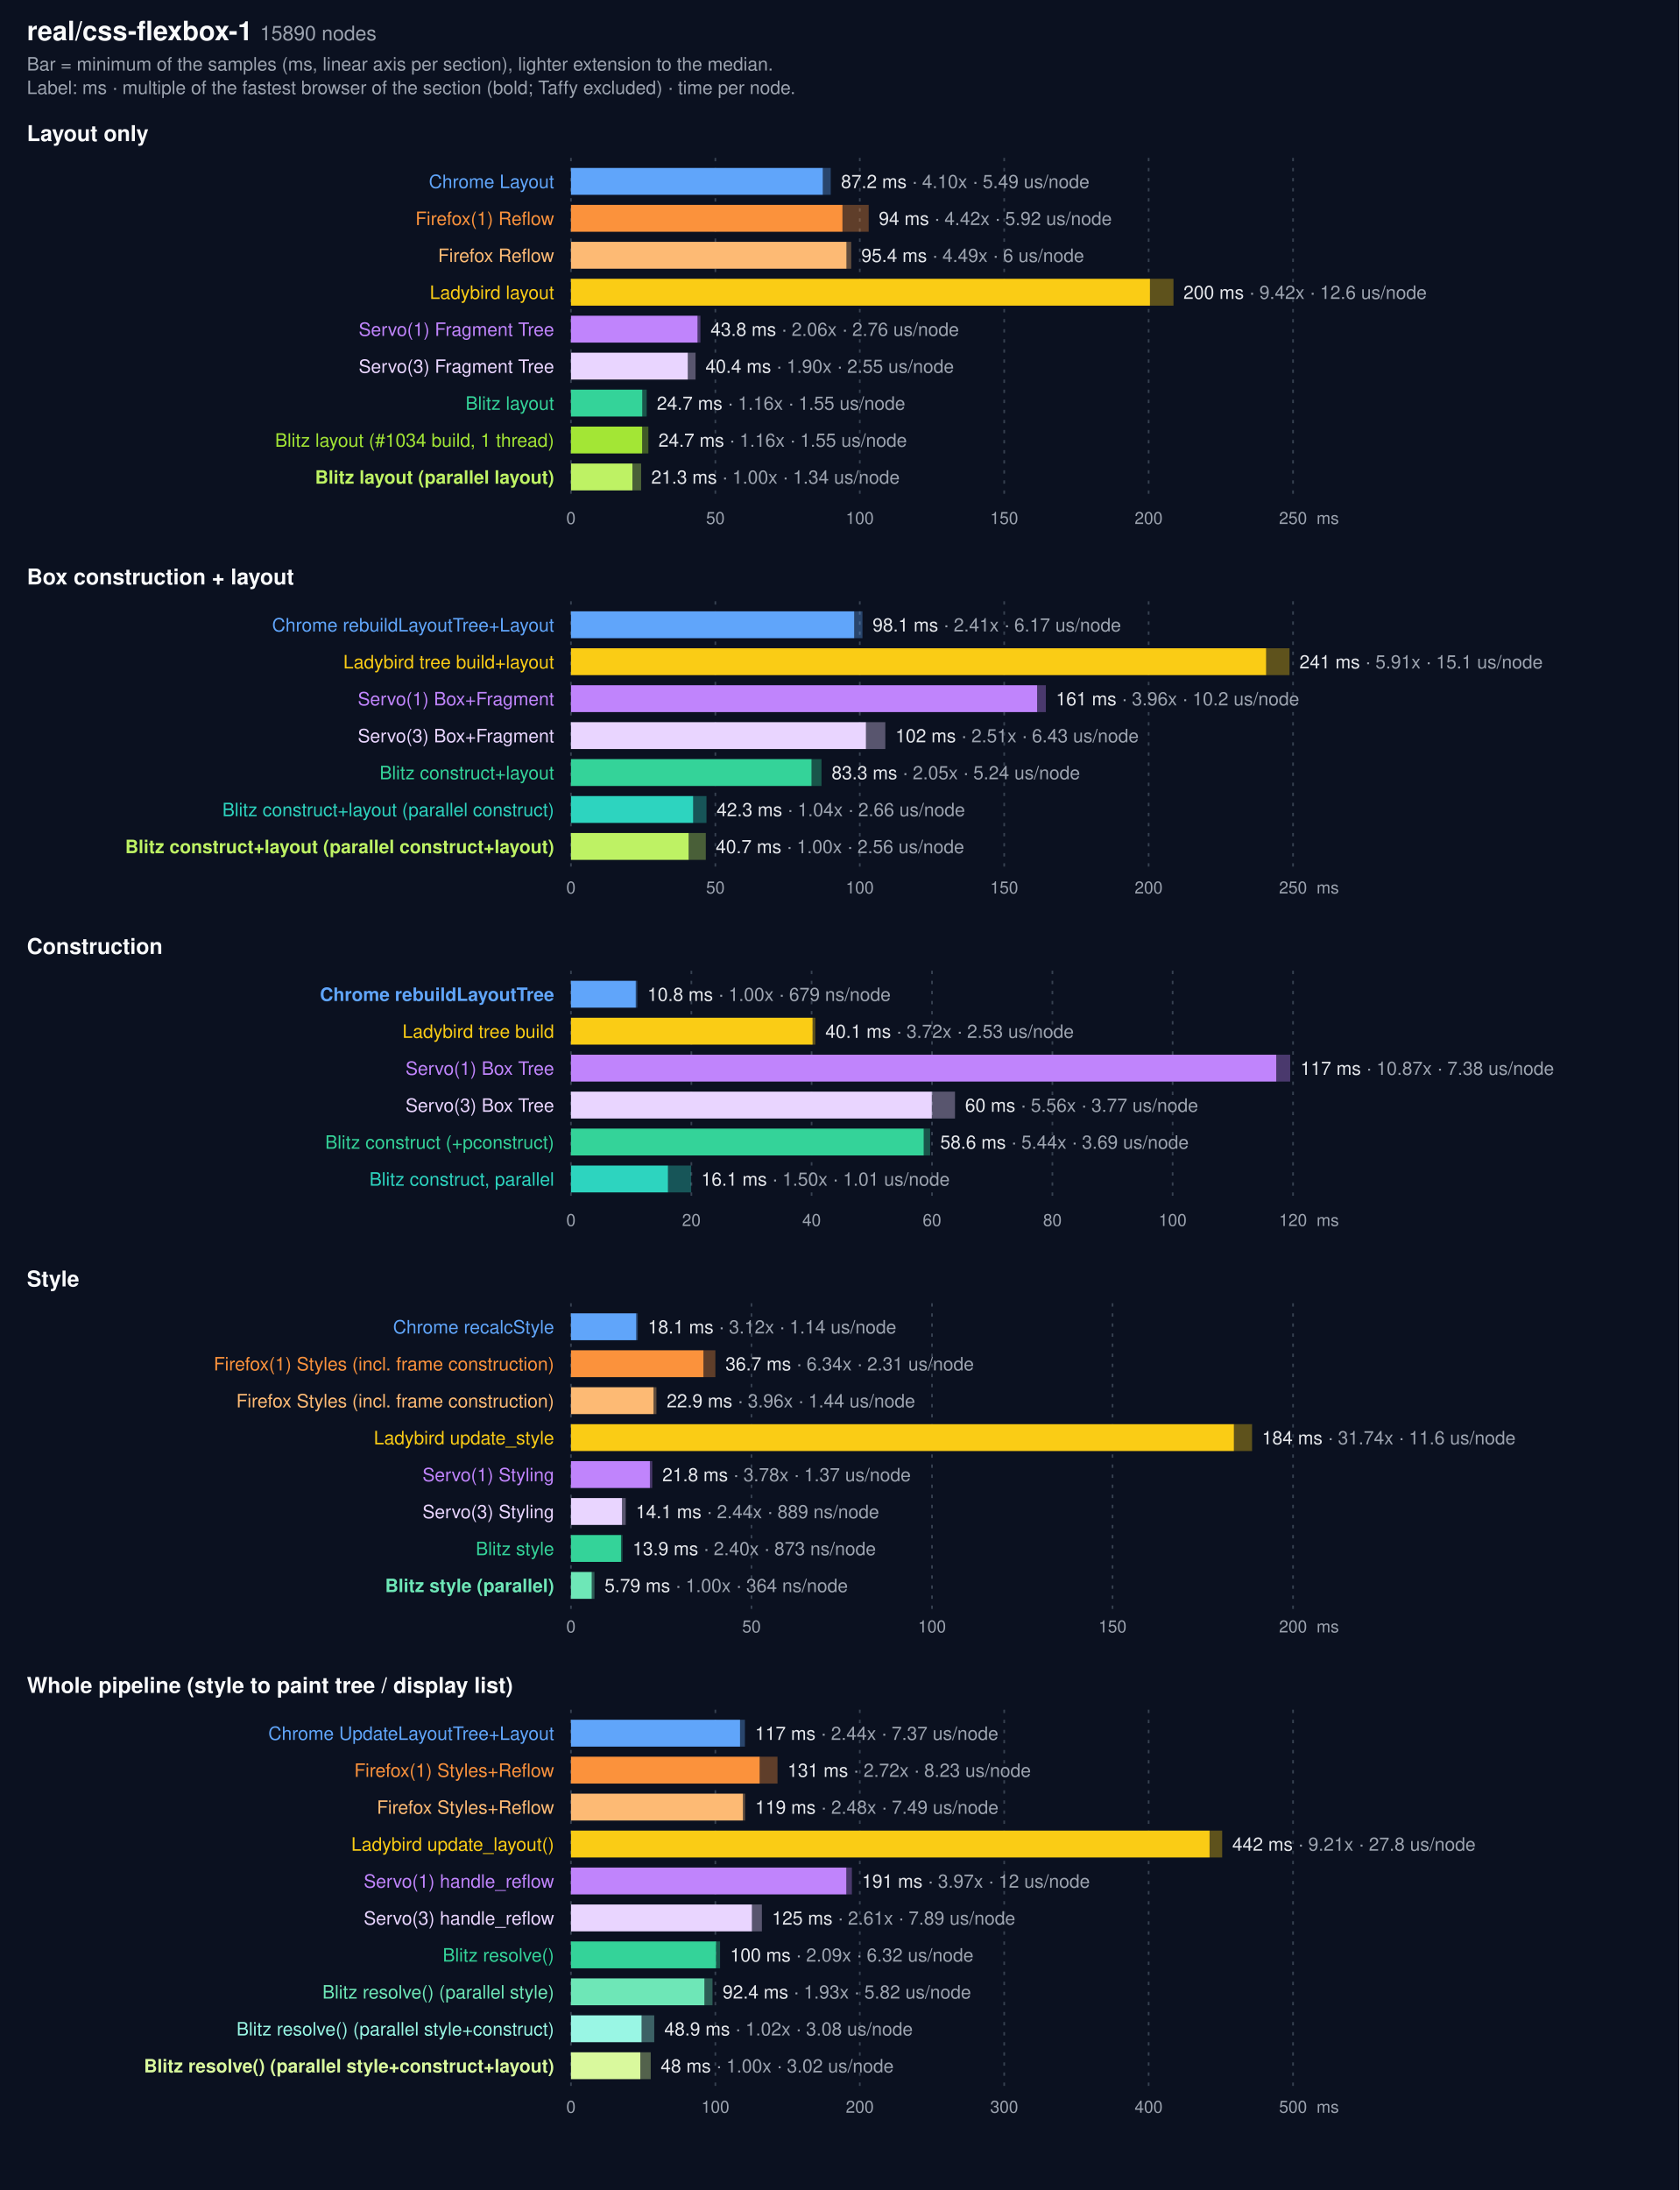
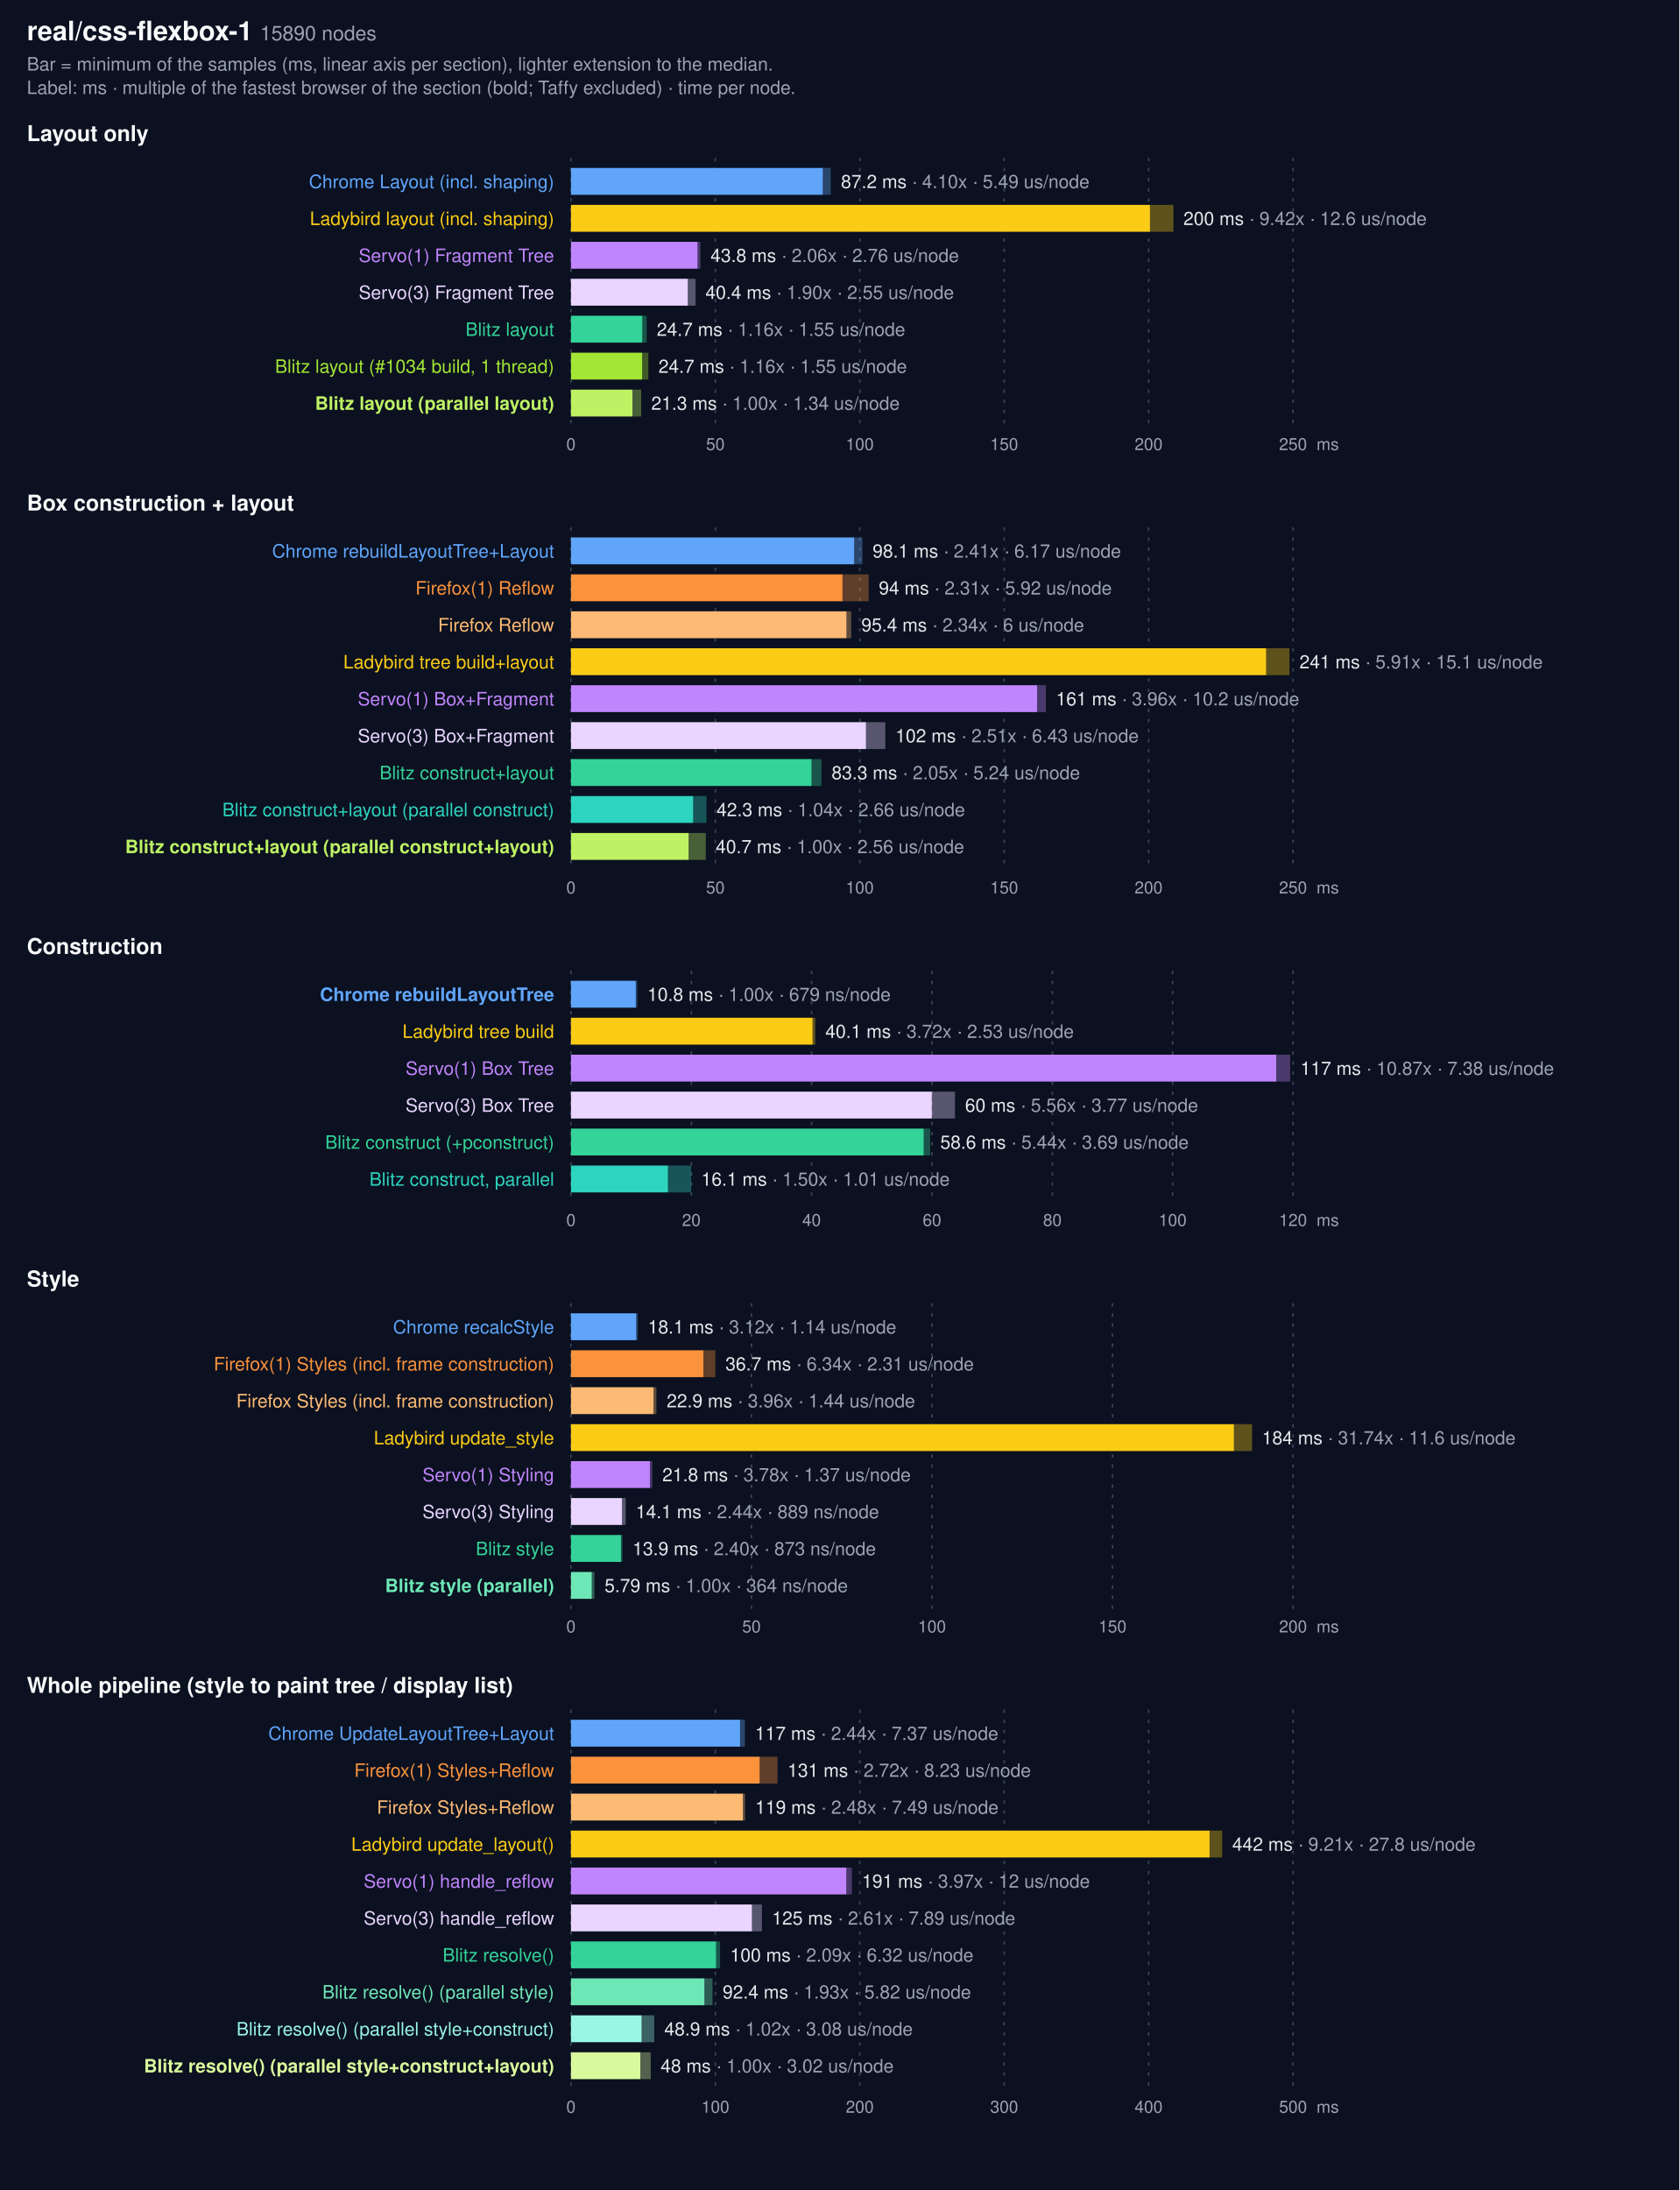
<svg xmlns="http://www.w3.org/2000/svg" width="1000" height="1304" viewBox="0 0 1000 1304" font-family="system-ui, -apple-system, Segoe UI, Helvetica, Arial, sans-serif">
  <rect width="1000" height="1304" fill="#0b1120" />
  <text x="16" y="24" fill="#f9fafb" font-size="16" font-weight="600">real/css-flexbox-1 <tspan fill="#9ca3af" font-size="12" font-weight="400">15890 nodes</tspan>
  </text>
  <text x="16" y="42" fill="#9ca3af" font-size="11">Bar = minimum of the samples (ms, linear axis per section), lighter extension to the median.</text>
  <text x="16" y="56" fill="#9ca3af" font-size="11">Label: ms · multiple of the fastest browser of the section (bold; Taffy excluded) · time per node.</text>
  <text x="16" y="84" fill="#f9fafb" font-size="13" font-weight="600">Layout only</text>
-   <line x1="340.0" x2="340.0" y1="94" y2="298" stroke="#374151" stroke-dasharray="2 4" />
-   <text x="340.0" y="312" fill="#9ca3af" font-size="10" text-anchor="middle">0</text>
-   <line x1="426.0" x2="426.0" y1="94" y2="298" stroke="#374151" stroke-dasharray="2 4" />
-   <text x="426.0" y="312" fill="#9ca3af" font-size="10" text-anchor="middle">50</text>
-   <line x1="512.0" x2="512.0" y1="94" y2="298" stroke="#374151" stroke-dasharray="2 4" />
-   <text x="512.0" y="312" fill="#9ca3af" font-size="10" text-anchor="middle">100</text>
-   <line x1="598.0" x2="598.0" y1="94" y2="298" stroke="#374151" stroke-dasharray="2 4" />
-   <text x="598.0" y="312" fill="#9ca3af" font-size="10" text-anchor="middle">150</text>
-   <line x1="684.0" x2="684.0" y1="94" y2="298" stroke="#374151" stroke-dasharray="2 4" />
-   <text x="684.0" y="312" fill="#9ca3af" font-size="10" text-anchor="middle">200</text>
-   <line x1="770.0" x2="770.0" y1="94" y2="298" stroke="#374151" stroke-dasharray="2 4" />
-   <text x="770.0" y="312" fill="#9ca3af" font-size="10" text-anchor="middle">250</text>
-   <text x="784" y="312" fill="#9ca3af" font-size="10">ms</text>
-   <text x="330" y="112" fill="#60a5fa" font-size="11" text-anchor="end">Chrome Layout</text>
+   <line x1="340.0" x2="340.0" y1="94" y2="254" stroke="#374151" stroke-dasharray="2 4" />
+   <text x="340.0" y="268" fill="#9ca3af" font-size="10" text-anchor="middle">0</text>
+   <line x1="426.0" x2="426.0" y1="94" y2="254" stroke="#374151" stroke-dasharray="2 4" />
+   <text x="426.0" y="268" fill="#9ca3af" font-size="10" text-anchor="middle">50</text>
+   <line x1="512.0" x2="512.0" y1="94" y2="254" stroke="#374151" stroke-dasharray="2 4" />
+   <text x="512.0" y="268" fill="#9ca3af" font-size="10" text-anchor="middle">100</text>
+   <line x1="598.0" x2="598.0" y1="94" y2="254" stroke="#374151" stroke-dasharray="2 4" />
+   <text x="598.0" y="268" fill="#9ca3af" font-size="10" text-anchor="middle">150</text>
+   <line x1="684.0" x2="684.0" y1="94" y2="254" stroke="#374151" stroke-dasharray="2 4" />
+   <text x="684.0" y="268" fill="#9ca3af" font-size="10" text-anchor="middle">200</text>
+   <line x1="770.0" x2="770.0" y1="94" y2="254" stroke="#374151" stroke-dasharray="2 4" />
+   <text x="770.0" y="268" fill="#9ca3af" font-size="10" text-anchor="middle">250</text>
+   <text x="784" y="268" fill="#9ca3af" font-size="10">ms</text>
+   <text x="330" y="112" fill="#60a5fa" font-size="11" text-anchor="end">Chrome Layout (incl. shaping)</text>
  <rect x="340" y="100" width="150.0" height="16" fill="#60a5fa" />
  <rect x="490.0" y="100" width="4.7" height="16" fill="#60a5fa" opacity="0.35" />
  <text x="500.8" y="112" fill="#e5e7eb" font-size="11">87.2 ms <tspan fill="#9ca3af">· 4.10x · 5.49 us/node</tspan>
  </text>
-   <text x="330" y="134" fill="#fb923c" font-size="11" text-anchor="end">Firefox(1) Reflow</text>
-   <rect x="340" y="122" width="161.7" height="16" fill="#fb923c" />
-   <rect x="501.7" y="122" width="15.6" height="16" fill="#fb923c" opacity="0.35" />
-   <text x="523.3" y="134" fill="#e5e7eb" font-size="11">94 ms <tspan fill="#9ca3af">· 4.42x · 5.92 us/node</tspan>
-   </text>
-   <text x="330" y="156" fill="#fdba74" font-size="11" text-anchor="end">Firefox Reflow</text>
-   <rect x="340" y="144" width="164.1" height="16" fill="#fdba74" />
-   <rect x="504.1" y="144" width="2.8" height="16" fill="#fdba74" opacity="0.35" />
-   <text x="512.9" y="156" fill="#e5e7eb" font-size="11">95.4 ms <tspan fill="#9ca3af">· 4.49x · 6 us/node</tspan>
-   </text>
-   <text x="330" y="178" fill="#facc15" font-size="11" text-anchor="end">Ladybird layout</text>
-   <rect x="340" y="166" width="344.8" height="16" fill="#facc15" />
-   <rect x="684.8" y="166" width="14.0" height="16" fill="#facc15" opacity="0.35" />
-   <text x="704.7" y="178" fill="#e5e7eb" font-size="11">200 ms <tspan fill="#9ca3af">· 9.42x · 12.6 us/node</tspan>
-   </text>
-   <text x="330" y="200" fill="#c084fc" font-size="11" text-anchor="end">Servo(1) Fragment Tree</text>
-   <rect x="340" y="188" width="75.4" height="16" fill="#c084fc" />
-   <rect x="415.4" y="188" width="1.7" height="16" fill="#c084fc" opacity="0.35" />
-   <text x="423.1" y="200" fill="#e5e7eb" font-size="11">43.8 ms <tspan fill="#9ca3af">· 2.06x · 2.76 us/node</tspan>
-   </text>
-   <text x="330" y="222" fill="#e9d5ff" font-size="11" text-anchor="end">Servo(3) Fragment Tree</text>
-   <rect x="340" y="210" width="69.6" height="16" fill="#e9d5ff" />
-   <rect x="409.6" y="210" width="4.6" height="16" fill="#e9d5ff" opacity="0.35" />
-   <text x="420.1" y="222" fill="#e5e7eb" font-size="11">40.4 ms <tspan fill="#9ca3af">· 1.90x · 2.55 us/node</tspan>
-   </text>
-   <text x="330" y="244" fill="#34d399" font-size="11" text-anchor="end">Blitz layout</text>
-   <rect x="340" y="232" width="42.5" height="16" fill="#34d399" />
-   <rect x="382.5" y="232" width="2.6" height="16" fill="#34d399" opacity="0.35" />
-   <text x="391.1" y="244" fill="#e5e7eb" font-size="11">24.7 ms <tspan fill="#9ca3af">· 1.16x · 1.55 us/node</tspan>
-   </text>
-   <text x="330" y="266" fill="#a3e635" font-size="11" text-anchor="end">Blitz layout (#1034 build, 1 thread)</text>
-   <rect x="340" y="254" width="42.4" height="16" fill="#a3e635" />
-   <rect x="382.4" y="254" width="3.7" height="16" fill="#a3e635" opacity="0.35" />
-   <text x="392.1" y="266" fill="#e5e7eb" font-size="11">24.7 ms <tspan fill="#9ca3af">· 1.16x · 1.55 us/node</tspan>
-   </text>
-   <text x="330" y="288" fill="#bef264" font-size="11" text-anchor="end" font-weight="700">Blitz layout (parallel layout)</text>
-   <rect x="340" y="276" width="36.6" height="16" fill="#bef264" />
-   <rect x="376.6" y="276" width="5.2" height="16" fill="#bef264" opacity="0.35" />
-   <text x="387.8" y="288" fill="#e5e7eb" font-size="11">21.3 ms <tspan fill="#9ca3af">· 1.00x · 1.34 us/node</tspan>
-   </text>
-   <text x="16" y="348" fill="#f9fafb" font-size="13" font-weight="600">Box construction + layout</text>
-   <line x1="340.0" x2="340.0" y1="358" y2="518" stroke="#374151" stroke-dasharray="2 4" />
+   <text x="330" y="134" fill="#facc15" font-size="11" text-anchor="end">Ladybird layout (incl. shaping)</text>
+   <rect x="340" y="122" width="344.8" height="16" fill="#facc15" />
+   <rect x="684.8" y="122" width="14.0" height="16" fill="#facc15" opacity="0.35" />
+   <text x="704.7" y="134" fill="#e5e7eb" font-size="11">200 ms <tspan fill="#9ca3af">· 9.42x · 12.6 us/node</tspan>
+   </text>
+   <text x="330" y="156" fill="#c084fc" font-size="11" text-anchor="end">Servo(1) Fragment Tree</text>
+   <rect x="340" y="144" width="75.4" height="16" fill="#c084fc" />
+   <rect x="415.4" y="144" width="1.7" height="16" fill="#c084fc" opacity="0.35" />
+   <text x="423.1" y="156" fill="#e5e7eb" font-size="11">43.8 ms <tspan fill="#9ca3af">· 2.06x · 2.76 us/node</tspan>
+   </text>
+   <text x="330" y="178" fill="#e9d5ff" font-size="11" text-anchor="end">Servo(3) Fragment Tree</text>
+   <rect x="340" y="166" width="69.6" height="16" fill="#e9d5ff" />
+   <rect x="409.6" y="166" width="4.6" height="16" fill="#e9d5ff" opacity="0.35" />
+   <text x="420.1" y="178" fill="#e5e7eb" font-size="11">40.4 ms <tspan fill="#9ca3af">· 1.90x · 2.55 us/node</tspan>
+   </text>
+   <text x="330" y="200" fill="#34d399" font-size="11" text-anchor="end">Blitz layout</text>
+   <rect x="340" y="188" width="42.5" height="16" fill="#34d399" />
+   <rect x="382.5" y="188" width="2.6" height="16" fill="#34d399" opacity="0.35" />
+   <text x="391.1" y="200" fill="#e5e7eb" font-size="11">24.7 ms <tspan fill="#9ca3af">· 1.16x · 1.55 us/node</tspan>
+   </text>
+   <text x="330" y="222" fill="#a3e635" font-size="11" text-anchor="end">Blitz layout (#1034 build, 1 thread)</text>
+   <rect x="340" y="210" width="42.4" height="16" fill="#a3e635" />
+   <rect x="382.4" y="210" width="3.7" height="16" fill="#a3e635" opacity="0.35" />
+   <text x="392.1" y="222" fill="#e5e7eb" font-size="11">24.7 ms <tspan fill="#9ca3af">· 1.16x · 1.55 us/node</tspan>
+   </text>
+   <text x="330" y="244" fill="#bef264" font-size="11" text-anchor="end" font-weight="700">Blitz layout (parallel layout)</text>
+   <rect x="340" y="232" width="36.6" height="16" fill="#bef264" />
+   <rect x="376.6" y="232" width="5.2" height="16" fill="#bef264" opacity="0.35" />
+   <text x="387.8" y="244" fill="#e5e7eb" font-size="11">21.3 ms <tspan fill="#9ca3af">· 1.00x · 1.34 us/node</tspan>
+   </text>
+   <text x="16" y="304" fill="#f9fafb" font-size="13" font-weight="600">Box construction + layout</text>
+   <line x1="340.0" x2="340.0" y1="314" y2="518" stroke="#374151" stroke-dasharray="2 4" />
  <text x="340.0" y="532" fill="#9ca3af" font-size="10" text-anchor="middle">0</text>
-   <line x1="426.0" x2="426.0" y1="358" y2="518" stroke="#374151" stroke-dasharray="2 4" />
+   <line x1="426.0" x2="426.0" y1="314" y2="518" stroke="#374151" stroke-dasharray="2 4" />
  <text x="426.0" y="532" fill="#9ca3af" font-size="10" text-anchor="middle">50</text>
-   <line x1="512.0" x2="512.0" y1="358" y2="518" stroke="#374151" stroke-dasharray="2 4" />
+   <line x1="512.0" x2="512.0" y1="314" y2="518" stroke="#374151" stroke-dasharray="2 4" />
  <text x="512.0" y="532" fill="#9ca3af" font-size="10" text-anchor="middle">100</text>
-   <line x1="598.0" x2="598.0" y1="358" y2="518" stroke="#374151" stroke-dasharray="2 4" />
+   <line x1="598.0" x2="598.0" y1="314" y2="518" stroke="#374151" stroke-dasharray="2 4" />
  <text x="598.0" y="532" fill="#9ca3af" font-size="10" text-anchor="middle">150</text>
-   <line x1="684.0" x2="684.0" y1="358" y2="518" stroke="#374151" stroke-dasharray="2 4" />
+   <line x1="684.0" x2="684.0" y1="314" y2="518" stroke="#374151" stroke-dasharray="2 4" />
  <text x="684.0" y="532" fill="#9ca3af" font-size="10" text-anchor="middle">200</text>
-   <line x1="770.0" x2="770.0" y1="358" y2="518" stroke="#374151" stroke-dasharray="2 4" />
+   <line x1="770.0" x2="770.0" y1="314" y2="518" stroke="#374151" stroke-dasharray="2 4" />
  <text x="770.0" y="532" fill="#9ca3af" font-size="10" text-anchor="middle">250</text>
  <text x="784" y="532" fill="#9ca3af" font-size="10">ms</text>
-   <text x="330" y="376" fill="#60a5fa" font-size="11" text-anchor="end">Chrome rebuildLayoutTree+Layout</text>
-   <rect x="340" y="364" width="168.7" height="16" fill="#60a5fa" />
-   <rect x="508.7" y="364" width="4.9" height="16" fill="#60a5fa" opacity="0.35" />
-   <text x="519.6" y="376" fill="#e5e7eb" font-size="11">98.1 ms <tspan fill="#9ca3af">· 2.41x · 6.17 us/node</tspan>
+   <text x="330" y="332" fill="#60a5fa" font-size="11" text-anchor="end">Chrome rebuildLayoutTree+Layout</text>
+   <rect x="340" y="320" width="168.7" height="16" fill="#60a5fa" />
+   <rect x="508.7" y="320" width="4.9" height="16" fill="#60a5fa" opacity="0.35" />
+   <text x="519.6" y="332" fill="#e5e7eb" font-size="11">98.1 ms <tspan fill="#9ca3af">· 2.41x · 6.17 us/node</tspan>
+   </text>
+   <text x="330" y="354" fill="#fb923c" font-size="11" text-anchor="end">Firefox(1) Reflow</text>
+   <rect x="340" y="342" width="161.7" height="16" fill="#fb923c" />
+   <rect x="501.7" y="342" width="15.6" height="16" fill="#fb923c" opacity="0.35" />
+   <text x="523.3" y="354" fill="#e5e7eb" font-size="11">94 ms <tspan fill="#9ca3af">· 2.31x · 5.92 us/node</tspan>
+   </text>
+   <text x="330" y="376" fill="#fdba74" font-size="11" text-anchor="end">Firefox Reflow</text>
+   <rect x="340" y="364" width="164.1" height="16" fill="#fdba74" />
+   <rect x="504.1" y="364" width="2.8" height="16" fill="#fdba74" opacity="0.35" />
+   <text x="512.9" y="376" fill="#e5e7eb" font-size="11">95.4 ms <tspan fill="#9ca3af">· 2.34x · 6 us/node</tspan>
  </text>
  <text x="330" y="398" fill="#facc15" font-size="11" text-anchor="end">Ladybird tree build+layout</text>
  <rect x="340" y="386" width="414.0" height="16" fill="#facc15" />
  <rect x="754.0" y="386" width="13.9" height="16" fill="#facc15" opacity="0.35" />
  <text x="773.8" y="398" fill="#e5e7eb" font-size="11">241 ms <tspan fill="#9ca3af">· 5.91x · 15.1 us/node</tspan>
  </text>
  <text x="330" y="420" fill="#c084fc" font-size="11" text-anchor="end">Servo(1) Box+Fragment</text>
  <rect x="340" y="408" width="277.6" height="16" fill="#c084fc" />
  <rect x="617.6" y="408" width="5.2" height="16" fill="#c084fc" opacity="0.35" />
  <text x="628.8" y="420" fill="#e5e7eb" font-size="11">161 ms <tspan fill="#9ca3af">· 3.96x · 10.2 us/node</tspan>
  </text>
  <text x="330" y="442" fill="#e9d5ff" font-size="11" text-anchor="end">Servo(3) Box+Fragment</text>
  <rect x="340" y="430" width="175.7" height="16" fill="#e9d5ff" />
  <rect x="515.7" y="430" width="11.5" height="16" fill="#e9d5ff" opacity="0.35" />
  <text x="533.2" y="442" fill="#e5e7eb" font-size="11">102 ms <tspan fill="#9ca3af">· 2.51x · 6.43 us/node</tspan>
  </text>
  <text x="330" y="464" fill="#34d399" font-size="11" text-anchor="end">Blitz construct+layout</text>
  <rect x="340" y="452" width="143.3" height="16" fill="#34d399" />
  <rect x="483.3" y="452" width="5.9" height="16" fill="#34d399" opacity="0.35" />
  <text x="495.2" y="464" fill="#e5e7eb" font-size="11">83.3 ms <tspan fill="#9ca3af">· 2.05x · 5.24 us/node</tspan>
  </text>
  <text x="330" y="486" fill="#2dd4bf" font-size="11" text-anchor="end">Blitz construct+layout (parallel construct)</text>
  <rect x="340" y="474" width="72.8" height="16" fill="#2dd4bf" />
  <rect x="412.8" y="474" width="7.9" height="16" fill="#2dd4bf" opacity="0.35" />
  <text x="426.7" y="486" fill="#e5e7eb" font-size="11">42.3 ms <tspan fill="#9ca3af">· 1.04x · 2.66 us/node</tspan>
  </text>
  <text x="330" y="508" fill="#bef264" font-size="11" text-anchor="end" font-weight="700">Blitz construct+layout (parallel construct+layout)</text>
  <rect x="340" y="496" width="70.1" height="16" fill="#bef264" />
  <rect x="410.1" y="496" width="10.2" height="16" fill="#bef264" opacity="0.35" />
  <text x="426.2" y="508" fill="#e5e7eb" font-size="11">40.7 ms <tspan fill="#9ca3af">· 1.00x · 2.56 us/node</tspan>
  </text>
  <text x="16" y="568" fill="#f9fafb" font-size="13" font-weight="600">Construction</text>
  <line x1="340.0" x2="340.0" y1="578" y2="716" stroke="#374151" stroke-dasharray="2 4" />
  <text x="340.0" y="730" fill="#9ca3af" font-size="10" text-anchor="middle">0</text>
  <line x1="411.7" x2="411.7" y1="578" y2="716" stroke="#374151" stroke-dasharray="2 4" />
  <text x="411.7" y="730" fill="#9ca3af" font-size="10" text-anchor="middle">20</text>
  <line x1="483.3" x2="483.3" y1="578" y2="716" stroke="#374151" stroke-dasharray="2 4" />
  <text x="483.3" y="730" fill="#9ca3af" font-size="10" text-anchor="middle">40</text>
  <line x1="555.0" x2="555.0" y1="578" y2="716" stroke="#374151" stroke-dasharray="2 4" />
  <text x="555.0" y="730" fill="#9ca3af" font-size="10" text-anchor="middle">60</text>
  <line x1="626.7" x2="626.7" y1="578" y2="716" stroke="#374151" stroke-dasharray="2 4" />
  <text x="626.7" y="730" fill="#9ca3af" font-size="10" text-anchor="middle">80</text>
  <line x1="698.3" x2="698.3" y1="578" y2="716" stroke="#374151" stroke-dasharray="2 4" />
  <text x="698.3" y="730" fill="#9ca3af" font-size="10" text-anchor="middle">100</text>
  <line x1="770.0" x2="770.0" y1="578" y2="716" stroke="#374151" stroke-dasharray="2 4" />
  <text x="770.0" y="730" fill="#9ca3af" font-size="10" text-anchor="middle">120</text>
  <text x="784" y="730" fill="#9ca3af" font-size="10">ms</text>
  <text x="330" y="596" fill="#60a5fa" font-size="11" text-anchor="end" font-weight="700">Chrome rebuildLayoutTree</text>
  <rect x="340" y="584" width="38.6" height="16" fill="#60a5fa" />
  <rect x="378.6" y="584" width="0.9" height="16" fill="#60a5fa" opacity="0.35" />
  <text x="385.5" y="596" fill="#e5e7eb" font-size="11">10.8 ms <tspan fill="#9ca3af">· 1.00x · 679 ns/node</tspan>
  </text>
  <text x="330" y="618" fill="#facc15" font-size="11" text-anchor="end">Ladybird tree build</text>
  <rect x="340" y="606" width="143.9" height="16" fill="#facc15" />
  <rect x="483.9" y="606" width="1.6" height="16" fill="#facc15" opacity="0.35" />
  <text x="491.5" y="618" fill="#e5e7eb" font-size="11">40.1 ms <tspan fill="#9ca3af">· 3.72x · 2.53 us/node</tspan>
  </text>
  <text x="330" y="640" fill="#c084fc" font-size="11" text-anchor="end">Servo(1) Box Tree</text>
  <rect x="340" y="628" width="420.0" height="16" fill="#c084fc" />
  <rect x="760.0" y="628" width="8.3" height="16" fill="#c084fc" opacity="0.35" />
  <text x="774.4" y="640" fill="#e5e7eb" font-size="11">117 ms <tspan fill="#9ca3af">· 10.87x · 7.38 us/node</tspan>
  </text>
  <text x="330" y="662" fill="#e9d5ff" font-size="11" text-anchor="end">Servo(3) Box Tree</text>
  <rect x="340" y="650" width="214.9" height="16" fill="#e9d5ff" />
  <rect x="554.9" y="650" width="13.8" height="16" fill="#e9d5ff" opacity="0.35" />
  <text x="574.7" y="662" fill="#e5e7eb" font-size="11">60 ms <tspan fill="#9ca3af">· 5.56x · 3.77 us/node</tspan>
  </text>
  <text x="330" y="684" fill="#34d399" font-size="11" text-anchor="end">Blitz construct (+pconstruct)</text>
  <rect x="340" y="672" width="210.1" height="16" fill="#34d399" />
  <rect x="550.1" y="672" width="3.8" height="16" fill="#34d399" opacity="0.35" />
  <text x="559.9" y="684" fill="#e5e7eb" font-size="11">58.6 ms <tspan fill="#9ca3af">· 5.44x · 3.69 us/node</tspan>
  </text>
  <text x="330" y="706" fill="#2dd4bf" font-size="11" text-anchor="end">Blitz construct, parallel</text>
  <rect x="340" y="694" width="57.8" height="16" fill="#2dd4bf" />
  <rect x="397.8" y="694" width="13.8" height="16" fill="#2dd4bf" opacity="0.35" />
  <text x="417.6" y="706" fill="#e5e7eb" font-size="11">16.1 ms <tspan fill="#9ca3af">· 1.50x · 1.01 us/node</tspan>
  </text>
  <text x="16" y="766" fill="#f9fafb" font-size="13" font-weight="600">Style</text>
  <line x1="340.0" x2="340.0" y1="776" y2="958" stroke="#374151" stroke-dasharray="2 4" />
  <text x="340.0" y="972" fill="#9ca3af" font-size="10" text-anchor="middle">0</text>
  <line x1="447.5" x2="447.5" y1="776" y2="958" stroke="#374151" stroke-dasharray="2 4" />
  <text x="447.5" y="972" fill="#9ca3af" font-size="10" text-anchor="middle">50</text>
  <line x1="555.0" x2="555.0" y1="776" y2="958" stroke="#374151" stroke-dasharray="2 4" />
  <text x="555.0" y="972" fill="#9ca3af" font-size="10" text-anchor="middle">100</text>
  <line x1="662.5" x2="662.5" y1="776" y2="958" stroke="#374151" stroke-dasharray="2 4" />
  <text x="662.5" y="972" fill="#9ca3af" font-size="10" text-anchor="middle">150</text>
  <line x1="770.0" x2="770.0" y1="776" y2="958" stroke="#374151" stroke-dasharray="2 4" />
  <text x="770.0" y="972" fill="#9ca3af" font-size="10" text-anchor="middle">200</text>
  <text x="784" y="972" fill="#9ca3af" font-size="10">ms</text>
  <text x="330" y="794" fill="#60a5fa" font-size="11" text-anchor="end">Chrome recalcStyle</text>
  <rect x="340" y="782" width="38.9" height="16" fill="#60a5fa" />
  <rect x="378.9" y="782" width="0.9" height="16" fill="#60a5fa" opacity="0.35" />
  <text x="385.8" y="794" fill="#e5e7eb" font-size="11">18.1 ms <tspan fill="#9ca3af">· 3.12x · 1.14 us/node</tspan>
  </text>
  <text x="330" y="816" fill="#fb923c" font-size="11" text-anchor="end">Firefox(1) Styles (incl. frame construction)</text>
  <rect x="340" y="804" width="78.9" height="16" fill="#fb923c" />
  <rect x="418.9" y="804" width="7.1" height="16" fill="#fb923c" opacity="0.35" />
  <text x="432.0" y="816" fill="#e5e7eb" font-size="11">36.7 ms <tspan fill="#9ca3af">· 6.34x · 2.31 us/node</tspan>
  </text>
  <text x="330" y="838" fill="#fdba74" font-size="11" text-anchor="end">Firefox Styles (incl. frame construction)</text>
  <rect x="340" y="826" width="49.2" height="16" fill="#fdba74" />
  <rect x="389.2" y="826" width="1.7" height="16" fill="#fdba74" opacity="0.35" />
  <text x="397.0" y="838" fill="#e5e7eb" font-size="11">22.9 ms <tspan fill="#9ca3af">· 3.96x · 1.44 us/node</tspan>
  </text>
  <text x="330" y="860" fill="#facc15" font-size="11" text-anchor="end">Ladybird update_style</text>
  <rect x="340" y="848" width="394.8" height="16" fill="#facc15" />
  <rect x="734.8" y="848" width="10.8" height="16" fill="#facc15" opacity="0.35" />
  <text x="751.5" y="860" fill="#e5e7eb" font-size="11">184 ms <tspan fill="#9ca3af">· 31.74x · 11.6 us/node</tspan>
  </text>
  <text x="330" y="882" fill="#c084fc" font-size="11" text-anchor="end">Servo(1) Styling</text>
  <rect x="340" y="870" width="47.0" height="16" fill="#c084fc" />
  <rect x="387.0" y="870" width="1.4" height="16" fill="#c084fc" opacity="0.35" />
  <text x="394.4" y="882" fill="#e5e7eb" font-size="11">21.8 ms <tspan fill="#9ca3af">· 3.78x · 1.37 us/node</tspan>
  </text>
  <text x="330" y="904" fill="#e9d5ff" font-size="11" text-anchor="end">Servo(3) Styling</text>
  <rect x="340" y="892" width="30.4" height="16" fill="#e9d5ff" />
  <rect x="370.4" y="892" width="2.2" height="16" fill="#e9d5ff" opacity="0.35" />
  <text x="378.6" y="904" fill="#e5e7eb" font-size="11">14.1 ms <tspan fill="#9ca3af">· 2.44x · 889 ns/node</tspan>
  </text>
  <text x="330" y="926" fill="#34d399" font-size="11" text-anchor="end">Blitz style</text>
  <rect x="340" y="914" width="29.8" height="16" fill="#34d399" />
  <rect x="369.8" y="914" width="0.9" height="16" fill="#34d399" opacity="0.35" />
  <text x="376.7" y="926" fill="#e5e7eb" font-size="11">13.9 ms <tspan fill="#9ca3af">· 2.40x · 873 ns/node</tspan>
  </text>
  <text x="330" y="948" fill="#6ee7b7" font-size="11" text-anchor="end" font-weight="700">Blitz style (parallel)</text>
  <rect x="340" y="936" width="12.4" height="16" fill="#6ee7b7" />
  <rect x="352.4" y="936" width="1.6" height="16" fill="#6ee7b7" opacity="0.35" />
  <text x="360.0" y="948" fill="#e5e7eb" font-size="11">5.79 ms <tspan fill="#9ca3af">· 1.00x · 364 ns/node</tspan>
  </text>
  <text x="16" y="1008" fill="#f9fafb" font-size="13" font-weight="600">Whole pipeline (style to paint tree / display list)</text>
  <line x1="340.0" x2="340.0" y1="1018" y2="1244" stroke="#374151" stroke-dasharray="2 4" />
  <text x="340.0" y="1258" fill="#9ca3af" font-size="10" text-anchor="middle">0</text>
  <line x1="426.0" x2="426.0" y1="1018" y2="1244" stroke="#374151" stroke-dasharray="2 4" />
  <text x="426.0" y="1258" fill="#9ca3af" font-size="10" text-anchor="middle">100</text>
  <line x1="512.0" x2="512.0" y1="1018" y2="1244" stroke="#374151" stroke-dasharray="2 4" />
  <text x="512.0" y="1258" fill="#9ca3af" font-size="10" text-anchor="middle">200</text>
  <line x1="598.0" x2="598.0" y1="1018" y2="1244" stroke="#374151" stroke-dasharray="2 4" />
  <text x="598.0" y="1258" fill="#9ca3af" font-size="10" text-anchor="middle">300</text>
  <line x1="684.0" x2="684.0" y1="1018" y2="1244" stroke="#374151" stroke-dasharray="2 4" />
  <text x="684.0" y="1258" fill="#9ca3af" font-size="10" text-anchor="middle">400</text>
  <line x1="770.0" x2="770.0" y1="1018" y2="1244" stroke="#374151" stroke-dasharray="2 4" />
  <text x="770.0" y="1258" fill="#9ca3af" font-size="10" text-anchor="middle">500</text>
  <text x="784" y="1258" fill="#9ca3af" font-size="10">ms</text>
  <text x="330" y="1036" fill="#60a5fa" font-size="11" text-anchor="end">Chrome UpdateLayoutTree+Layout</text>
  <rect x="340" y="1024" width="100.7" height="16" fill="#60a5fa" />
  <rect x="440.7" y="1024" width="2.9" height="16" fill="#60a5fa" opacity="0.35" />
  <text x="449.6" y="1036" fill="#e5e7eb" font-size="11">117 ms <tspan fill="#9ca3af">· 2.44x · 7.37 us/node</tspan>
  </text>
  <text x="330" y="1058" fill="#fb923c" font-size="11" text-anchor="end">Firefox(1) Styles+Reflow</text>
  <rect x="340" y="1046" width="112.4" height="16" fill="#fb923c" />
  <rect x="452.4" y="1046" width="10.6" height="16" fill="#fb923c" opacity="0.35" />
  <text x="469.0" y="1058" fill="#e5e7eb" font-size="11">131 ms <tspan fill="#9ca3af">· 2.72x · 8.23 us/node</tspan>
  </text>
  <text x="330" y="1080" fill="#fdba74" font-size="11" text-anchor="end">Firefox Styles+Reflow</text>
  <rect x="340" y="1068" width="102.4" height="16" fill="#fdba74" />
  <rect x="442.4" y="1068" width="1.3" height="16" fill="#fdba74" opacity="0.35" />
  <text x="449.7" y="1080" fill="#e5e7eb" font-size="11">119 ms <tspan fill="#9ca3af">· 2.48x · 7.49 us/node</tspan>
  </text>
  <text x="330" y="1102" fill="#facc15" font-size="11" text-anchor="end">Ladybird update_layout()</text>
  <rect x="340" y="1090" width="380.3" height="16" fill="#facc15" />
  <rect x="720.3" y="1090" width="7.5" height="16" fill="#facc15" opacity="0.35" />
  <text x="733.8" y="1102" fill="#e5e7eb" font-size="11">442 ms <tspan fill="#9ca3af">· 9.21x · 27.8 us/node</tspan>
  </text>
  <text x="330" y="1124" fill="#c084fc" font-size="11" text-anchor="end">Servo(1) handle_reflow</text>
  <rect x="340" y="1112" width="164.0" height="16" fill="#c084fc" />
  <rect x="504.0" y="1112" width="3.3" height="16" fill="#c084fc" opacity="0.35" />
  <text x="513.3" y="1124" fill="#e5e7eb" font-size="11">191 ms <tspan fill="#9ca3af">· 3.97x · 12 us/node</tspan>
  </text>
  <text x="330" y="1146" fill="#e9d5ff" font-size="11" text-anchor="end">Servo(3) handle_reflow</text>
  <rect x="340" y="1134" width="107.8" height="16" fill="#e9d5ff" />
  <rect x="447.8" y="1134" width="5.9" height="16" fill="#e9d5ff" opacity="0.35" />
  <text x="459.7" y="1146" fill="#e5e7eb" font-size="11">125 ms <tspan fill="#9ca3af">· 2.61x · 7.89 us/node</tspan>
  </text>
  <text x="330" y="1168" fill="#34d399" font-size="11" text-anchor="end">Blitz resolve()</text>
  <rect x="340" y="1156" width="86.4" height="16" fill="#34d399" />
  <rect x="426.4" y="1156" width="2.4" height="16" fill="#34d399" opacity="0.35" />
  <text x="434.8" y="1168" fill="#e5e7eb" font-size="11">100 ms <tspan fill="#9ca3af">· 2.09x · 6.32 us/node</tspan>
  </text>
  <text x="330" y="1190" fill="#6ee7b7" font-size="11" text-anchor="end">Blitz resolve() (parallel style)</text>
  <rect x="340" y="1178" width="79.5" height="16" fill="#6ee7b7" />
  <rect x="419.5" y="1178" width="4.8" height="16" fill="#6ee7b7" opacity="0.35" />
  <text x="430.3" y="1190" fill="#e5e7eb" font-size="11">92.4 ms <tspan fill="#9ca3af">· 1.93x · 5.82 us/node</tspan>
  </text>
  <text x="330" y="1212" fill="#99f6e4" font-size="11" text-anchor="end">Blitz resolve() (parallel style+construct)</text>
  <rect x="340" y="1200" width="42.1" height="16" fill="#99f6e4" />
  <rect x="382.1" y="1200" width="7.5" height="16" fill="#99f6e4" opacity="0.35" />
  <text x="395.6" y="1212" fill="#e5e7eb" font-size="11">48.9 ms <tspan fill="#9ca3af">· 1.02x · 3.08 us/node</tspan>
  </text>
  <text x="330" y="1234" fill="#d9f99d" font-size="11" text-anchor="end" font-weight="700">Blitz resolve() (parallel style+construct+layout)</text>
  <rect x="340" y="1222" width="41.3" height="16" fill="#d9f99d" />
  <rect x="381.3" y="1222" width="6.2" height="16" fill="#d9f99d" opacity="0.35" />
  <text x="393.4" y="1234" fill="#e5e7eb" font-size="11">48 ms <tspan fill="#9ca3af">· 1.00x · 3.02 us/node</tspan>
  </text>
</svg>
